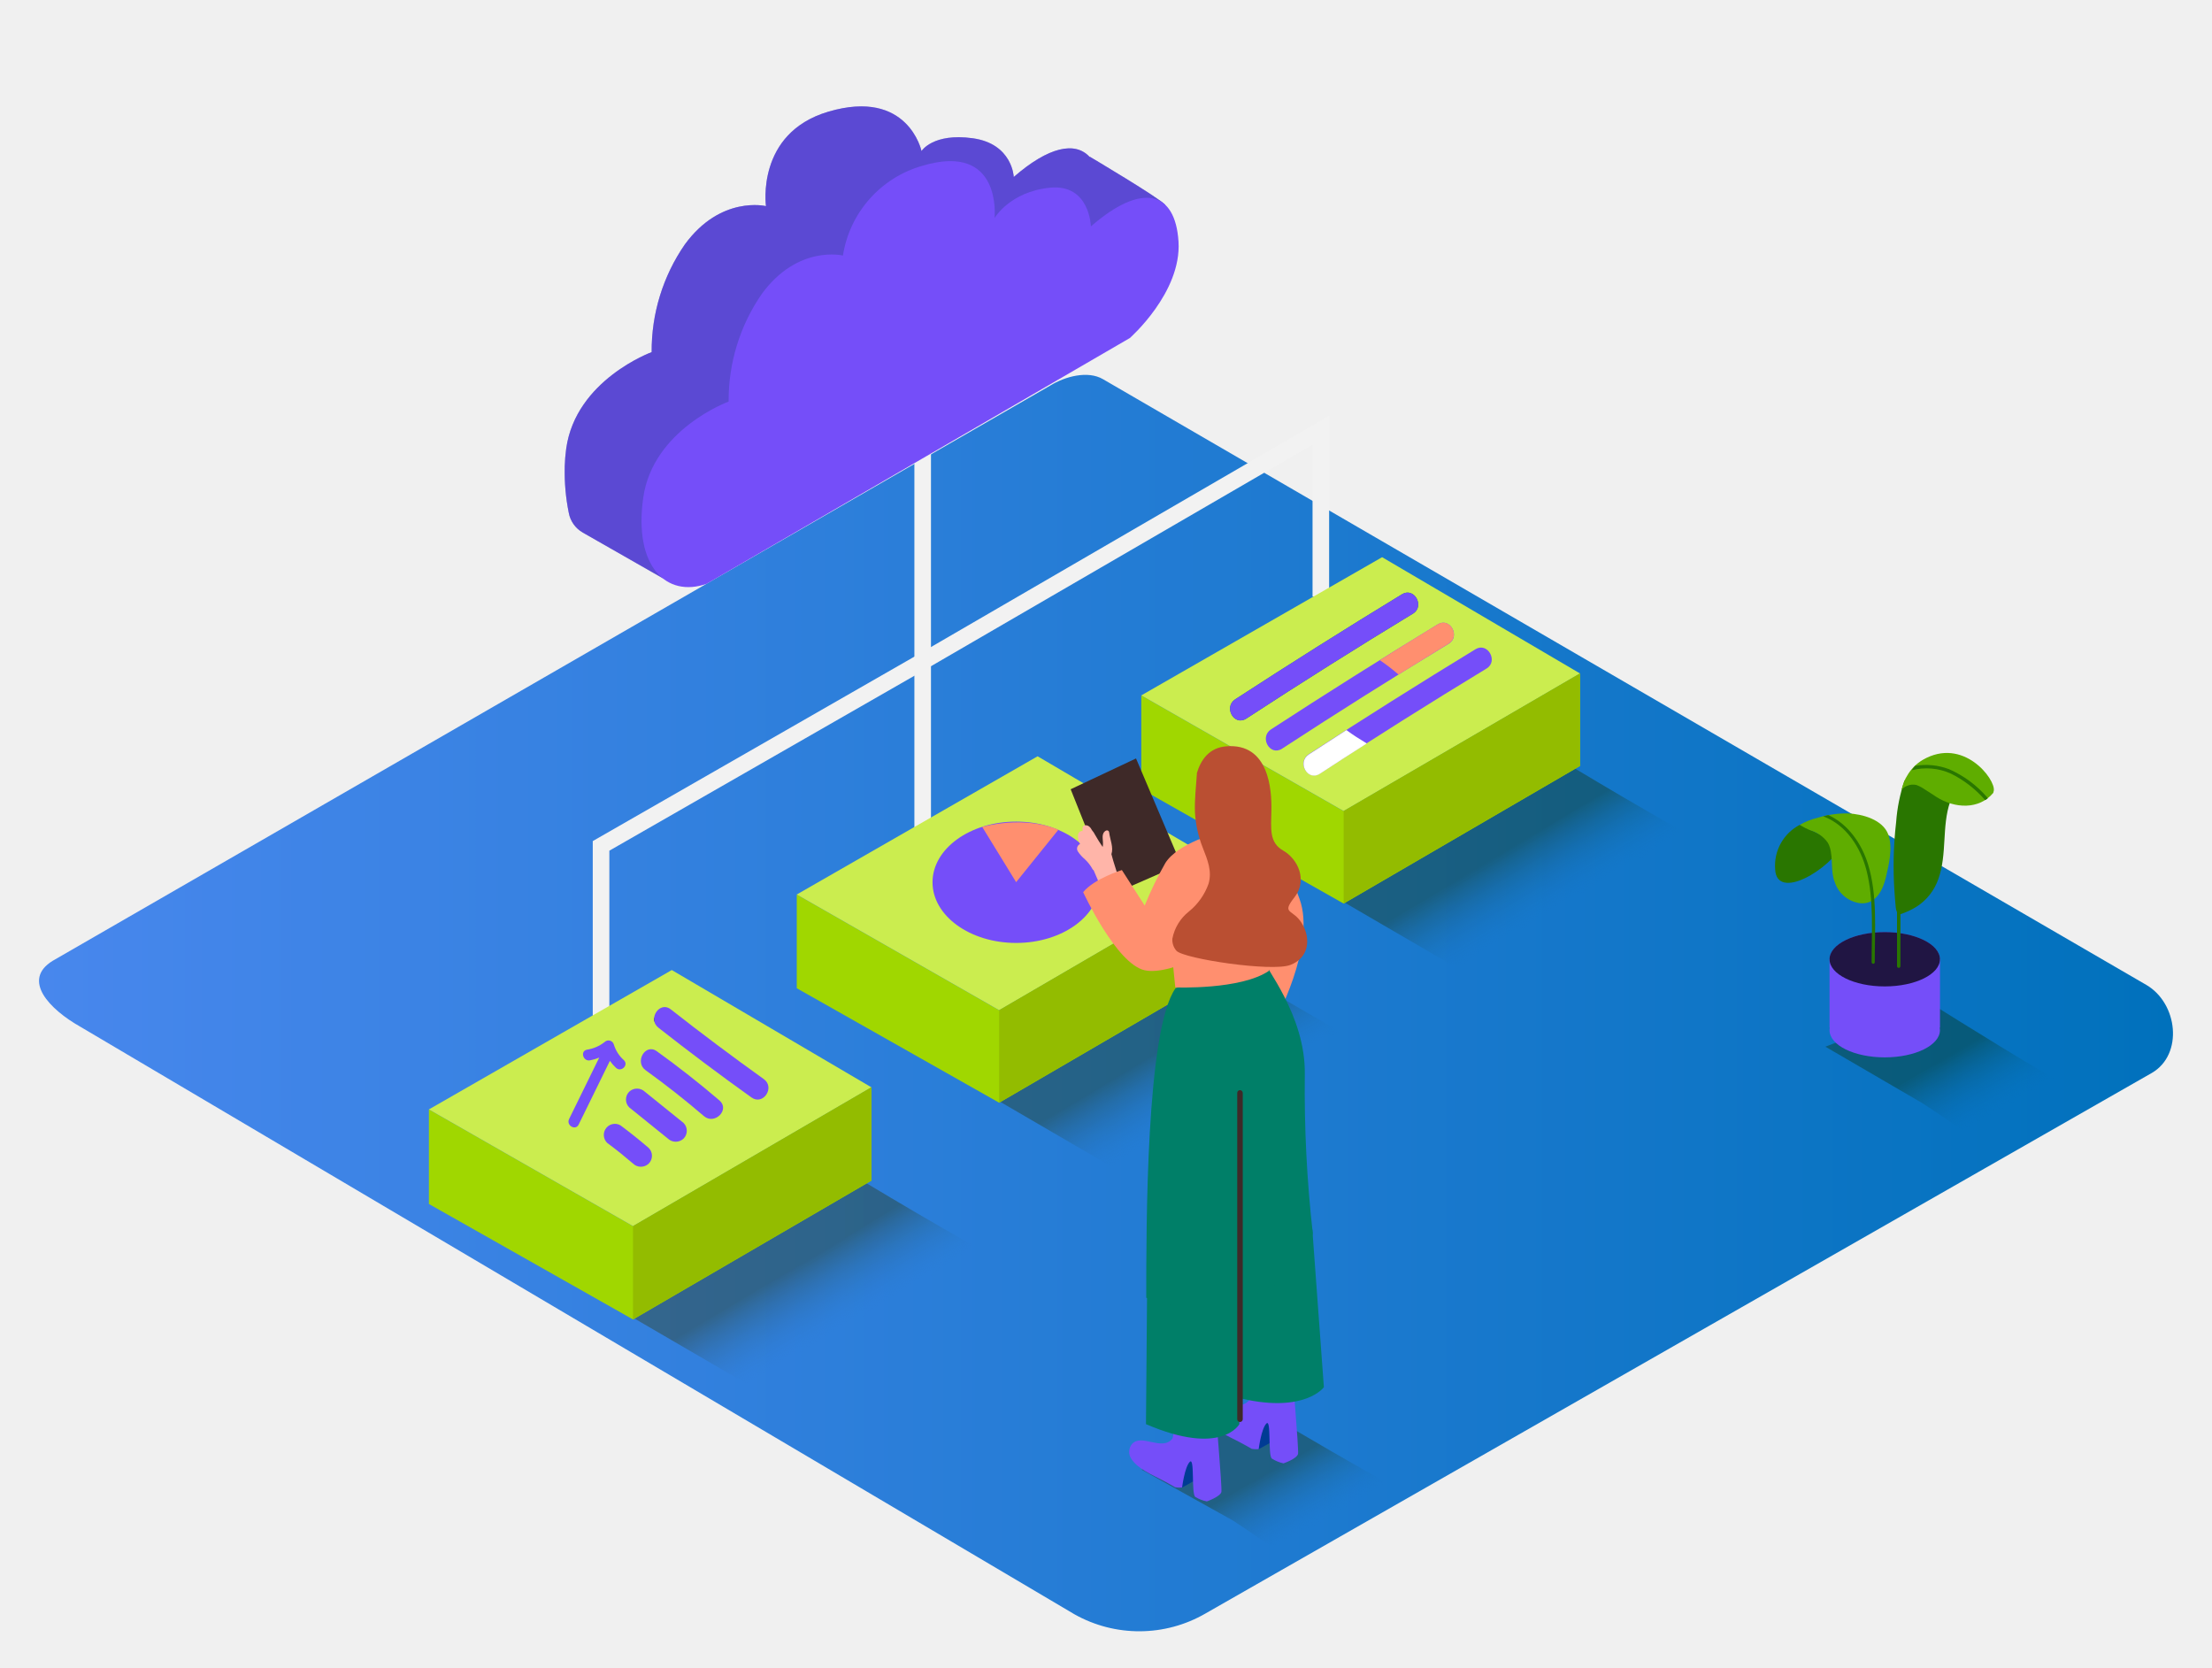
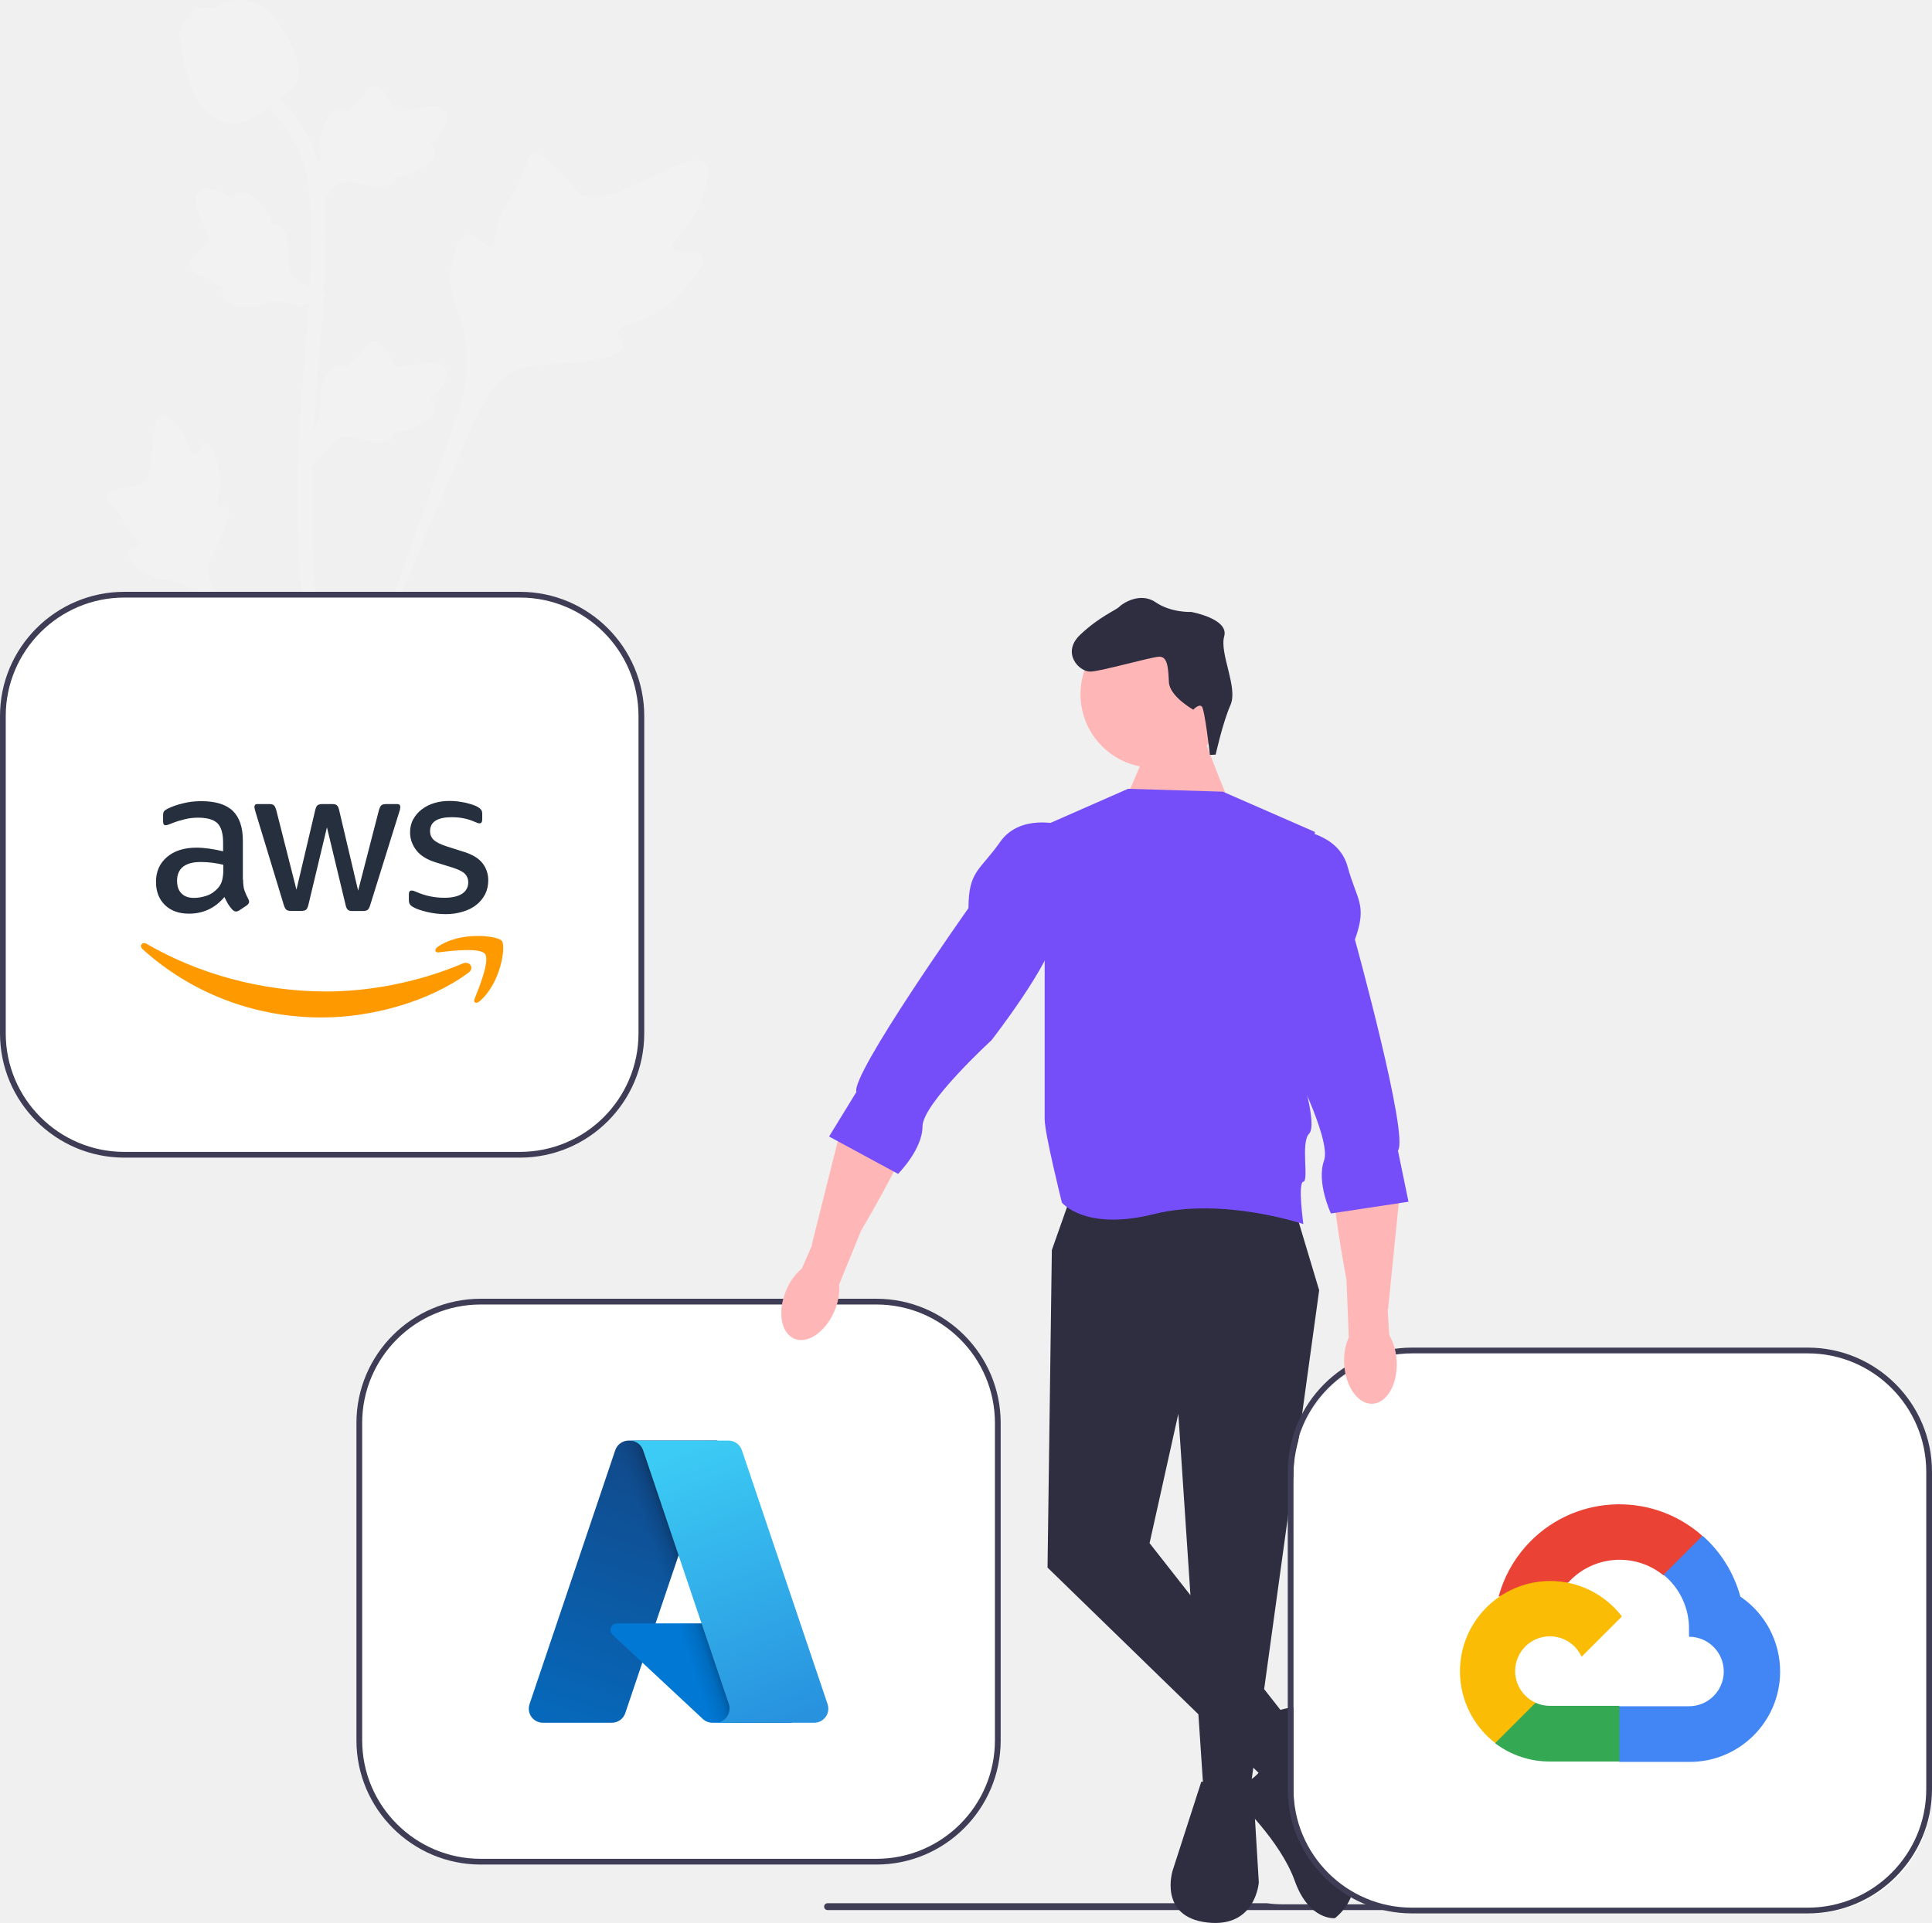
- <svg xmlns="http://www.w3.org/2000/svg" xmlns:xlink="http://www.w3.org/1999/xlink" viewBox="0 0 400 300" width="406" height="306" class="illustration styles_illustrationTablet__1DWOa">
+ <svg xmlns="http://www.w3.org/2000/svg" width="672.129" height="669.164" viewBox="0 0 672.129 669.164">
  <defs>
-     <linearGradient id="linear-gradient" x1="7.06" y1="180.64" x2="392.94" y2="180.64" gradientUnits="userSpaceOnUse">
-       <stop offset="0" stop-color="#4887ed" />
-       <stop offset="1" stop-color="#0071bc" />
+     <linearGradient id="uuid-eb9161ae-d05a-4b98-bd77-bb52b0a075d2-243" x1="-1211.564" y1="1173.417" x2="-1232.059" y2="1233.965" gradientTransform="translate(2123.008 -1324.892) scale(1.5625)" gradientUnits="userSpaceOnUse">
+       <stop offset="0" stop-color="#114a8b" />
+       <stop offset="1" stop-color="#0669bc" />
    </linearGradient>
-     <linearGradient id="linear-gradient-2" x1="235.74" y1="276.47" x2="229.28" y2="265.39" gradientUnits="userSpaceOnUse">
-       <stop offset="0" stop-color="#fff" stop-opacity="0" />
-       <stop offset="0.99" stop-color="#ffa86a" />
+     <linearGradient id="uuid-2da8b4cb-046d-4115-aa61-a56819df46ae-244" x1="-1205.162" y1="1201.633" x2="-1209.903" y2="1203.236" gradientTransform="translate(2123.008 -1324.892) scale(1.5625)" gradientUnits="userSpaceOnUse">
+       <stop offset="0" stop-color="#000" stop-opacity=".3" />
+       <stop offset=".071" stop-color="#000" stop-opacity=".2" />
+       <stop offset=".321" stop-color="#000" stop-opacity=".1" />
+       <stop offset=".623" stop-color="#000" stop-opacity=".05" />
+       <stop offset="1" stop-color="#000" stop-opacity="0" />
    </linearGradient>
-     <linearGradient id="linear-gradient-3" x1="217.27" y1="201.02" x2="210.04" y2="188.91" xlink:href="#linear-gradient-2" />
-     <linearGradient id="linear-gradient-4" x1="151.38" y1="240.23" x2="144.08" y2="228.01" xlink:href="#linear-gradient-2" />
-     <linearGradient id="linear-gradient-5" x1="279.56" y1="165.01" x2="272.33" y2="152.9" xlink:href="#linear-gradient-2" />
-     <linearGradient id="linear-gradient-6" x1="358.26" y1="202.27" x2="351.43" y2="190.55" xlink:href="#linear-gradient-2" />
+     <linearGradient id="uuid-b4e7c5f5-65fb-4e53-973e-8c028050d1e4-245" x1="-1207.622" y1="1171.596" x2="-1185.125" y2="1231.534" gradientTransform="translate(2123.008 -1324.892) scale(1.5625)" gradientUnits="userSpaceOnUse">
+       <stop offset="0" stop-color="#3ccbf4" />
+       <stop offset="1" stop-color="#2892df" />
+     </linearGradient>
  </defs>
-   <g style="isolation: isolate;">
-     <g id="Layer_2" data-name="Layer 2">
-       <path d="M194.28,291.14,14.56,184.93C8.84,181.71,3.93,176.44,9.51,173L189.88,69c2.71-1.68,6.82-2.78,9.57-1.18L388.11,177.34c5.72,3.32,6.75,12.6,1,15.93L218,291A23.9,23.9,0,0,1,194.28,291.14Z" fill="url(#linear-gradient)" />
-       <path d="M233.23,281.06c9.33-6.16,12.22-5.52,20.9-11.89-5.5-2.86-21.51-12.17-24.9-14.29L206.43,265l16.45,9.15C223,274.18,233.09,281.06,233.23,281.06Z" opacity="0.63" fill="url(#linear-gradient-2)" style="mix-blend-mode: multiply;" />
-       <polyline points="166.85 77.06 166.85 118.86 108.69 152.21 108.69 188.94" fill="none" stroke="#f2f2f2" stroke-miterlimit="10" stroke-width="3" />
-       <path d="M210.69,36.29c-.91-1.16-13.63-8.7-13.63-8.7v.07c-2.61-2.89-7.45-1.88-13.74,3.6,0,0-.22-6-7.42-7s-9.26,2.31-9.26,2.31-2.43-11.39-16.87-7.11c-13.12,3.89-11.26,17.07-11.26,17.07s-8.15-2-14.67,6.93a33.82,33.82,0,0,0-6,19.47s-13.71,5-15.45,17.43a30.55,30.55,0,0,0-.27,3.25l0,.32a37.28,37.28,0,0,0,.72,8,5.21,5.21,0,0,0,2.55,3.63l14.54,8.3a20.75,20.75,0,0,0-1.48-10.64l72-41.78s5.51-4.84,7.82-11.26l5.54-1.43S211.6,37.44,210.69,36.29Z" fill="#053855" opacity="0.1" />
-       <path d="M210.69,36.29c-.91-1.16-13.63-8.7-13.63-8.7v.07c-2.61-2.89-7.45-1.88-13.74,3.6,0,0-.22-6-7.42-7s-9.26,2.31-9.26,2.31-2.43-11.39-16.87-7.11c-13.12,3.89-11.26,17.07-11.26,17.07s-8.15-2-14.67,6.93a33.82,33.82,0,0,0-6,19.47s-13.71,5-15.45,17.43a30.55,30.55,0,0,0-.27,3.25l0,.32a37.28,37.28,0,0,0,.72,8,5.21,5.21,0,0,0,2.55,3.63l14.54,8.3a20.75,20.75,0,0,0-1.48-10.64l72-41.78s5.51-4.84,7.82-11.26l5.54-1.43S211.6,37.44,210.69,36.29Z" fill="#053855" opacity="0.1" />
-       <path d="M210.69,36.29c-.91-1.16-13.63-8.7-13.63-8.7v.07c-2.61-2.89-7.45-1.88-13.74,3.6,0,0-.22-6-7.42-7s-9.26,2.31-9.26,2.31-2.43-11.39-16.87-7.11c-13.12,3.89-11.26,17.07-11.26,17.07s-8.15-2-14.67,6.93a33.82,33.82,0,0,0-6,19.47s-13.71,5-15.45,17.43a30.55,30.55,0,0,0-.27,3.25l0,.32a37.28,37.28,0,0,0,.72,8,5.21,5.21,0,0,0,2.55,3.63l14.54,8.3a20.75,20.75,0,0,0-1.48-10.64l72-41.78s5.51-4.84,7.82-11.26l5.54-1.43S211.6,37.44,210.69,36.29Z" fill="#754ef9" />
-       <path d="M210.69,36.29c-.91-1.16-13.63-8.7-13.63-8.7v.07c-2.61-2.89-7.45-1.88-13.74,3.6,0,0-.22-6-7.42-7s-9.26,2.31-9.26,2.31-2.43-11.39-16.87-7.11c-13.12,3.89-11.26,17.07-11.26,17.07s-8.15-2-14.67,6.93a33.82,33.82,0,0,0-6,19.47s-13.71,5-15.45,17.43a30.55,30.55,0,0,0-.27,3.25l0,.32a37.28,37.28,0,0,0,.72,8,5.21,5.21,0,0,0,2.55,3.63l14.54,8.3a20.75,20.75,0,0,0-1.48-10.64l72-41.78s5.51-4.84,7.82-11.26l5.54-1.43S211.6,37.44,210.69,36.29Z" fill="#053855" opacity="0.23" />
-       <path d="M127.78,104.82,204.3,60.39s9.39-8.23,8.81-17.45-6.68-10.72-15.84-2.74c0,0-.19-7.73-7.42-7s-10,5.48-10,5.48,1.44-13.74-13-9.46a20.09,20.09,0,0,0-14.42,16.25s-8.15-2-14.67,6.93a33.82,33.82,0,0,0-6,19.47s-13.71,5-15.45,17.43S120.55,107.37,127.78,104.82Z" fill="#754ef9" />
-       <polyline points="166.85 157.52 166.85 118.86 238.85 77.06 238.85 107.12" fill="none" stroke="#f2f2f2" stroke-miterlimit="10" stroke-width="3" />
-       <path d="M207.12,213.3c16.84-11.13,26.58-12.22,42.24-23.72-9.92-5.17-26.79-15.24-32.92-19.07l-41.75,24.38,31.63,18.42Z" opacity="0.63" fill="url(#linear-gradient-3)" style="mix-blend-mode: multiply;" />
-       <polygon points="144.08 177.95 180.68 198.65 223.41 173.76 223.41 157.03 180.68 181.92 144.08 161 144.08 177.95" fill="#a0d700" />
-       <polygon points="144.08 161 187.63 136.01 223.41 157.03 180.68 181.92 144.08 161" fill="#cbed4f" />
-       <polygon points="180.68 181.92 180.68 198.65 223.41 173.76 223.41 157.03 180.68 181.92" fill="#93bc00" />
-       <path d="M141.14,252.62c17-11.22,26.8-12.33,42.6-23.93-10-5.22-27-15.37-33.2-19.24L108.43,234l31.9,18.58Z" opacity="0.63" fill="url(#linear-gradient-4)" style="mix-blend-mode: multiply;" />
-       <polygon points="77.56 216.96 114.47 237.84 157.57 212.74 157.57 195.86 114.47 220.96 77.56 199.86 77.56 216.96" fill="#a0d700" />
-       <polygon points="77.56 199.86 121.48 174.66 157.57 195.86 114.47 220.96 77.56 199.86" fill="#cbed4f" />
-       <polygon points="114.47 220.96 114.47 237.84 157.57 212.74 157.57 195.86 114.47 220.96" fill="#93bc00" />
-       <path d="M269.41,177.3c16.84-11.13,26.58-12.22,42.24-23.72-9.92-5.17-26.79-15.24-32.92-19.07L237,158.88l31.63,18.42Z" opacity="0.63" fill="url(#linear-gradient-5)" style="mix-blend-mode: multiply;" />
-       <polygon points="206.38 141.94 242.97 162.64 285.71 137.76 285.71 121.03 242.97 145.91 206.38 125 206.38 141.94" fill="#a0d700" />
-       <polygon points="206.38 125 249.93 100.01 285.71 121.03 242.97 145.91 206.38 125" fill="#cbed4f" />
-       <polygon points="242.97 145.91 242.97 162.64 285.71 137.76 285.71 121.03 242.97 145.91" fill="#93bc00" />
-       <path d="M357.94,205.6c9.33-6.16,8.3-3,17-9.37-5.5-2.86-22-13.16-25.37-15.28l-19.48,7.57,17.52,10.2C347.73,198.73,357.79,205.61,357.94,205.6Z" opacity="0.63" fill="url(#linear-gradient-6)" style="mix-blend-mode: multiply;" />
-       <polyline points="330.84 172.71 330.84 185.06 350.81 185.06 350.81 172.71" fill="#754ef9" />
-       <ellipse cx="340.82" cy="172.71" rx="9.98" ry="4.91" fill="#754ef9" />
-       <ellipse cx="340.82" cy="172.71" rx="9.98" ry="4.91" opacity="0.73" />
-       <ellipse cx="340.82" cy="185.54" rx="9.98" ry="4.91" fill="#754ef9" />
-       <path d="M352,144c-2.11-.86-5-3.73-7.58-3.64a29.84,29.84,0,0,0-1.54,7.58,68.75,68.75,0,0,0-.29,12.65q.09,1.41.23,2.81a2.24,2.24,0,0,0,.22.79q0,4.89,0,9.77a.31.31,0,0,0,.62,0q0-4.7,0-9.4a13.86,13.86,0,0,0,2.86-1.32,9.73,9.73,0,0,0,4-5.05c1.61-4.49.59-9.5,2.12-13.94C352.45,144.18,352.23,144.1,352,144Z" fill="#297600" />
-       <path d="M347.69,136.66a7.83,7.83,0,0,0-2.85,2.92,4.89,4.89,0,0,0-.45.87l-.09.19h0a13.05,13.05,0,0,0-.48,1.55,1.93,1.93,0,0,1,1.06-.84,2.64,2.64,0,0,1,1.67-.15,7,7,0,0,1,1.53.81c.71.43,1.4.91,2.1,1.36,3.31,2.1,7.71,2.32,10.27-.75,0-.12.06-.24.09-.37C360.91,140.16,355,132.41,347.69,136.66Z" fill="#5fad00" />
-       <path d="M359,143.93l.41-.27a.28.28,0,0,0-.08-.24,19.41,19.41,0,0,0-6.88-5.08,11.79,11.79,0,0,0-6.14-.6c-.22.26-.42.53-.62.8a10.67,10.67,0,0,1,7.07.59,19.77,19.77,0,0,1,6.15,4.73A.3.3,0,0,0,359,143.93Z" fill="#297600" />
-       <path d="M325.46,148.4a8.34,8.34,0,0,0-4.46,8c.24,5.89,9.94.14,12.52-4.83s3,2.12,3,2.12" fill="#297600" />
-       <path d="M334.2,146.34a17.58,17.58,0,0,0-5.39.75,13.07,13.07,0,0,0-3.35,1.31,10.81,10.81,0,0,0,1.94,1,5.9,5.9,0,0,1,3.14,2.25,4.48,4.48,0,0,1,.37.89c.59,1.94.08,4.29.88,6.24a5.57,5.57,0,0,0,4.72,3.81c2.74.17,4-2.46,4.53-4.73s1.28-5.38.42-7.71C340.45,147.44,336.78,146.46,334.2,146.34Z" fill="#5fad00" />
-       <path d="M337.8,155.53c-1.15-3.72-3.58-7.23-7.14-8.88h-.13l-.17.05-.65.17c4.15,1.54,6.76,5.63,7.82,9.81,1.36,5.35.9,11.14.92,16.61a.29.29,0,0,0,.57,0C339,167.46,339.54,161.19,337.8,155.53Z" fill="#297600" />
-       <path d="M137.33,195.28c-5.11-5.11-12.3-7.3-17.38-12.42a1,1,0,0,0-1.41,1.41c5.09,5.14,12.28,7.32,17.38,12.42A1,1,0,0,0,137.33,195.28Z" />
-       <path d="M112.8,190.94a6.19,6.19,0,0,1-1.8-2.82,1,1,0,0,0-1.67-.44,6.84,6.84,0,0,1-3.18,1.38c-1.27.22-.73,2.15.53,1.93a8.3,8.3,0,0,0,1.68-.5l-5.45,11.11c-.56,1.15,1.16,2.17,1.73,1l5.65-11.52a8.1,8.1,0,0,0,1.1,1.26C112.34,193.22,113.75,191.81,112.8,190.94Z" fill="#754ef9" />
-       <path d="M138.12,194.38q-8.55-6.12-16.82-12.61c-2-1.59-4.25,1.74-2.23,3.32q8.27,6.5,16.82,12.61C138,199.21,140.21,195.88,138.12,194.38Z" fill="#754ef9" />
-       <path d="M130.1,198.24q-5.48-4.69-11.33-8.9c-2.09-1.51-4.09,2-2,3.45q5.44,3.92,10.52,8.28C129.22,202.73,132.06,199.91,130.1,198.24Z" fill="#754ef9" />
-       <path d="M123.61,202.31l-7-5.65a2.06,2.06,0,0,0-2.83,0,2,2,0,0,0,0,2.83l7,5.65a2.06,2.06,0,0,0,2.83,0A2,2,0,0,0,123.61,202.31Z" fill="#754ef9" />
-       <path d="M117.31,206.83q-2.48-2.13-5.11-4.09a2,2,0,0,0-2.74.72,2,2,0,0,0,.72,2.74c1.47,1.1,2.9,2.26,4.3,3.46a2.05,2.05,0,0,0,2.83,0A2,2,0,0,0,117.31,206.83Z" fill="#754ef9" />
-       <ellipse cx="183.75" cy="158.79" rx="15.12" ry="10.97" fill="#754ef9" />
-       <path d="M177.61,148.77l6.14,10,7.63-9.47S186,146.66,177.61,148.77Z" fill="#ff8f6f" />
-       <path d="M253.53,106.71q-15.23,9.28-30.17,19c-2.14,1.4-.21,4.9,2,3.49q14.93-9.75,30.17-19C257.68,108.87,255.74,105.37,253.53,106.71Z" fill="#007f68" />
-       <path d="M260,112.15q-15.23,9.28-30.17,19c-2.14,1.4-.21,4.9,2,3.49q14.93-9.75,30.17-19C264.13,114.31,262.19,110.81,260,112.15Z" fill="#754ef9" />
-       <path d="M266.82,116.65q-15.23,9.28-30.17,19c-2.14,1.4-.21,4.9,2,3.49q14.93-9.75,30.17-19C271,118.81,269,115.31,266.82,116.65Z" fill="#754ef9" />
-       <path d="M253.53,106.71q-15.23,9.28-30.17,19c-2.14,1.4-.21,4.9,2,3.49q14.93-9.75,30.17-19C257.68,108.87,255.74,105.37,253.53,106.71Z" fill="#754ef9" />
-       <path d="M260,112.15q-5.27,3.21-10.49,6.48a33.42,33.42,0,0,1,3.38,2.6q4.52-2.81,9.07-5.59C264.13,114.31,262.19,110.81,260,112.15Z" fill="#ff8f6f" />
-       <path d="M243.48,131.27q-3.42,2.2-6.82,4.42c-2.14,1.4-.21,4.9,2,3.49q4.23-2.77,8.5-5.49C245.88,132.91,244.64,132.15,243.48,131.27Z" fill="#fff" />
-       <polygon points="193.61 141.97 201.2 160.94 213.56 155.53 205.43 136.4 193.61 141.97" fill="#3e2928" />
-       <path d="M202.83,159.71c-.25-.85-1.67-5.12-1.85-6,.41-1.23-.23-2.57-.41-3.92-.05-.42-.46-.51-.8-.19-.73.69-.14,1.69-.37,2.81-.48-.71-.95-1.44-1.37-2.19a3.78,3.78,0,0,0-.56-.84c-.28-.54-.69-1-1.34-.88a.51.51,0,0,0-.37.48,3.3,3.3,0,0,0,0,.53.78.78,0,0,0-.81.66,2.75,2.75,0,0,0,.36,1.7.92.92,0,0,0-.42,1.31,6.52,6.52,0,0,0,1.29,1.45,7,7,0,0,1,1.38,1.78.43.43,0,0,0,.2.2c.64,1.46,1.67,3.9,1.82,4.31A26.55,26.55,0,0,1,202.83,159.71Z" fill="#ffb5a9" />
-       <path d="M226.26,149A30.08,30.08,0,0,1,235,161.81c3.08,8.49-4.61,22.38-4.61,22.38l-12-9.46" fill="#ff8f6f" />
-       <path d="M227.58,261.31l3.25-1.8-.82-4.64s-4.84.45-5.26,2.18" fill="#003b94" />
-       <path d="M226.36,261.24c-.73-.45-1.5-.84-2.25-1.25-1.88-1-4.59-2.09-5.74-4a2.24,2.24,0,0,1,.15-2.52c1.71-2.06,5.42,1.32,7.33-1,.38-.45.55-7.6.55-7.6l7.24,2s1.23,14.36,1.09,15.25-2.63,1.74-2.63,1.74A6.41,6.41,0,0,1,230,263c-.76-.55-.07-7.29-1-6.34s-1.39,4.63-1.39,4.63A5,5,0,0,1,226.36,261.24Z" fill="#754ef9" />
-       <path d="M213.72,268.25l3.25-1.8-.82-4.64s-4.84.45-5.26,2.18" fill="#003b94" />
-       <path d="M212.5,268.18c-.73-.45-1.5-.84-2.25-1.25-1.88-1-4.59-2.09-5.74-4a2.24,2.24,0,0,1,.15-2.52c1.71-2.06,5.42,1.32,7.33-1,.38-.45.55-7.6.55-7.6l7.24,2S221,268.15,220.87,269s-2.63,1.74-2.63,1.74a6.41,6.41,0,0,1-2.09-.81c-.76-.55-.07-7.29-1-6.34s-1.39,4.63-1.39,4.63A5,5,0,0,1,212.5,268.18Z" fill="#754ef9" />
-       <path d="M237.31,221.57l2.09,28.52s-3.39,4.69-14.79,2.08h0l-.11-19.23" fill="#007f68" />
-       <path d="M224.11,227.22c.25,2.46,0,29.55,0,29.55s-3.15,5.9-16.88,0l.19-23" fill="#007f68" />
-       <path d="M236.14,228.88a55.6,55.6,0,0,1-11.25,5l-.09,0a.77.77,0,0,0-1,.39,59.44,59.44,0,0,1-7.38,1.67c-3.2.51-5.86-1.86-9.14-2,0-12.59-.06-48.47,5.3-56l15.85-5.3c.07,1.31,7.7,10.15,7.52,20.92a231.81,231.81,0,0,0,1.44,28.67" fill="#007f68" />
-       <path d="M211.07,163.35l1.46,14.45s11.84.48,16.94-3V162.5" fill="#ff8f6f" />
-       <path d="M220.38,149.8s-7.38,1.88-9.65,5.51A63.93,63.93,0,0,0,207,163l-4.13-6.42s-5,1.54-7,4c0,0,6,13,11.13,14.12s15.65-5.47,15.65-5.47-3.83,1.43-4.05-2.47" fill="#ff8f6f" />
-       <path d="M215,164.07a11.33,11.33,0,0,0,3.54-5c.67-2.28-.17-4.29-1-6.42a20.68,20.68,0,0,1-1.46-6.6c-.07-2.23.19-4.45.34-6.67a.64.64,0,0,0,0-.29c.74-2.51,2.28-4.63,5.3-4.88,7.81-.66,8.25,8,8.19,11.5s-.43,5.89,2.16,7.37,4.46,5.32,2,8.44-.25,2,1.39,4.75,1.22,6.23-2.16,7.48-19.1-1.1-20.55-2.56A3,3,0,0,1,212,169,8.24,8.24,0,0,1,215,164.07Z" fill="#ba4f32" />
-       <path d="M223.73,196.88v59a.5.5,0,0,0,1,0v-59A.5.5,0,0,0,223.73,196.88Z" fill="#3e2928" />
+   <g>
+     <path d="M244.301,88.934c-1.663-2.804-8.858,.198-10.181-2.347-1.318-2.536,5.367-6.4,9.186-15.227,.689-1.592,5.029-11.623,1.816-14.718-6.09-5.867-33.96,18.345-43.713,10.421-2.14-1.739-3.636-5.21-10.114-10.846-2.577-2.242-4.135-3.254-5.644-2.878-2.14,.534-2.31,3.398-4.604,9.03-3.441,8.445-5.477,7.935-7.482,14.674-1.488,5.002-1.148,7.91-2.9,8.477-2.479,.802-4.76-4.504-7.901-4.029-3.205,.485-5.143,6.662-5.755,11.287-1.149,8.679,2.039,14.407,3.805,20.429,1.92,6.545,3.059,16.498-1.374,30.587l-43.883,123.641c9.688-25.371,37.74-94.919,49.527-120.764,3.403-7.461,7.16-15.028,14.874-18.015,7.427-2.876,17.628-1.159,30.632-4.292,1.519-.366,5.733-1.438,6.264-3.917,.439-2.049-2.04-3.193-1.66-5.113,.511-2.575,5.386-2.606,11.377-5.577,4.224-2.095,6.856-4.586,9.119-6.728,.682-.646,10.825-10.365,8.611-14.098h-0Z" fill="#f2f2f2" />
+     <path d="M71.651,154.024c-1.856,.007-2.458,4.405-4.089,4.32-1.625-.085-1.593-4.481-4.823-8.902-.583-.797-4.254-5.822-6.7-5.138-4.637,1.296-.795,21.961-7.498,24.462-1.471,.549-3.606,.281-8.241,1.835-1.844,.618-2.79,1.091-3.041,1.94-.355,1.204,1.002,2.114,3.103,4.865,3.152,4.126,2.315,4.978,5.043,7.906,2.026,2.174,3.551,2.846,3.324,3.869-.322,1.448-3.584,1.037-4.257,2.715-.687,1.713,1.786,4.447,3.879,6.082,3.929,3.068,7.659,3.156,11.125,4.027,3.766,.946,8.98,3.259,14.616,9.5l48.022,57.213c-9.657-12.075-35.698-45.91-44.981-59.152-2.68-3.823-5.31-7.85-4.55-12.498,.732-4.475,4.517-8.986,6.732-16.273,.259-.851,.948-3.229-.115-4.205-.879-.807-2.156,.08-2.988-.661-1.116-.994,.275-3.395,.545-7.193,.191-2.678-.272-4.688-.671-6.417-.12-.521-1.964-8.303-4.435-8.294v0Z" fill="#f2f2f2" />
+     <path d="M108.684,162.337l-1.118-9.984,.511-.757c2.365-3.5,3.57-6.918,3.584-10.162,.002-.516-.022-1.032-.046-1.557-.096-2.083-.217-4.671,1.133-7.689,.757-1.682,2.883-5.578,6.079-5.095,.861,.121,1.511,.516,2.005,.979,.072-.116,.147-.231,.227-.357,.995-1.519,1.784-2.169,2.543-2.796,.583-.482,1.186-.979,2.131-2.155,.415-.516,.738-.969,1.01-1.35,.827-1.152,1.907-2.526,3.811-2.502,2.034,.096,3.1,1.779,3.806,2.892,1.261,1.986,1.832,3.418,2.21,4.368,.137,.347,.294,.738,.374,.858,.656,.964,5.985,.063,7.993-.265,4.51-.752,8.412-1.403,10.02,1.441,1.152,2.034,.296,4.724-2.62,8.21-.909,1.085-1.875,1.909-2.733,2.555,.711,.424,1.347,1.075,1.605,2.097h0c.607,2.42-1.473,4.845-6.18,7.217-1.169,.593-2.743,1.384-4.948,1.764-1.039,.178-1.974,.222-2.774,.246-.017,.463-.125,.964-.407,1.48-.827,1.519-2.548,2.242-5.141,2.068-2.854-.149-5.204-.694-7.277-1.171-1.81-.415-3.37-.766-4.594-.685-2.271,.183-4.02,2.001-6.074,4.358l-5.127,5.992h-0l0,0Z" fill="#f2f2f2" />
+     <path d="M113.872,102.894l-9.373,3.614-.862-.302c-3.985-1.399-7.597-1.698-10.739-.889-.5,.129-.992,.283-1.495,.439-1.99,.621-4.463,1.395-7.725,.854-1.819-.305-6.126-1.374-6.471-4.588-.102-.863,.116-1.593,.438-2.188-.13-.041-.261-.084-.403-.129-1.721-.578-2.551-1.175-3.35-1.751-.614-.442-1.247-.899-2.625-1.514-.604-.27-1.124-.468-1.562-.635-1.324-.507-2.927-1.204-3.387-3.052-.423-1.992,.934-3.45,1.832-4.415,1.601-1.723,2.841-2.639,3.664-3.246,.301-.221,.639-.472,.735-.579,.766-.879-1.457-5.805-2.284-7.664-1.871-4.171-3.491-7.781-1.147-10.058,1.676-1.63,4.495-1.485,8.606,.452,1.28,.604,2.322,1.33,3.165,1.996,.23-.795,.698-1.576,1.621-2.085h0c2.187-1.201,5.06,.196,8.548,4.147,.87,.98,2.034,2.302,2.962,4.339,.436,.96,.715,1.853,.942,2.621,.452-.101,.964-.123,1.535,.019,1.679,.415,2.815,1.896,3.304,4.449,.579,2.798,.649,5.21,.713,7.336,.058,1.856,.113,3.454,.503,4.617,.753,2.15,2.955,3.382,5.756,4.77l7.097,3.439-0,0h0Z" fill="#f2f2f2" />
+     <path d="M108.684,73.482l-1.118-9.984,.511-.757c2.365-3.5,3.57-6.918,3.584-10.162,.002-.516-.022-1.032-.046-1.557-.096-2.083-.217-4.671,1.133-7.689,.757-1.682,2.883-5.578,6.079-5.095,.861,.121,1.511,.516,2.005,.979,.072-.116,.147-.231,.227-.357,.995-1.519,1.784-2.169,2.543-2.796,.583-.482,1.186-.979,2.131-2.155,.415-.516,.738-.969,1.01-1.35,.827-1.152,1.907-2.526,3.811-2.502,2.034,.096,3.1,1.779,3.806,2.892,1.261,1.986,1.832,3.418,2.21,4.368,.137,.347,.294,.738,.374,.858,.656,.964,5.985,.063,7.993-.265,4.51-.752,8.412-1.403,10.02,1.441,1.152,2.034,.296,4.724-2.62,8.21-.909,1.085-1.875,1.909-2.733,2.555,.711,.424,1.347,1.075,1.605,2.097h0c.607,2.42-1.473,4.845-6.18,7.217-1.169,.593-2.743,1.384-4.948,1.764-1.039,.178-1.974,.222-2.774,.246-.017,.463-.125,.964-.407,1.48-.827,1.519-2.548,2.242-5.141,2.068-2.854-.149-5.204-.694-7.277-1.171-1.81-.415-3.37-.766-4.594-.685-2.271,.183-4.02,2.001-6.074,4.358l-5.127,5.992h-0l0,0Z" fill="#f2f2f2" />
+     <path d="M118.899,267.274l-2.092-1.311-.506-2.415,.506,2.415-2.439,.28c-.039-.227-.171-.747-.371-1.562-1.092-4.464-4.421-18.049-7.197-39.443-1.938-14.934-3.035-30.288-3.261-45.642-.227-15.378,.501-27.02,1.085-36.377,.441-7.057,.976-13.777,1.502-20.324,1.398-17.489,2.716-34.01,1.735-52.3-.217-4.083-.673-12.582-5.638-21.626-2.88-5.245-6.848-9.902-11.794-13.835l3.076-3.866c5.459,4.348,9.849,9.506,13.047,15.33,5.505,10.027,6.002,19.288,6.24,23.737,.998,18.613-.335,35.292-1.748,52.95-.521,6.522-1.056,13.213-1.494,20.242-.578,9.27-1.299,20.811-1.075,35.991,.222,15.171,1.306,30.337,3.218,45.083,2.743,21.124,6.023,34.506,7.101,38.903,.574,2.348,.694,2.839,.106,3.77v-0Z" fill="#f2f2f2" />
+     <path d="M81.375,42.977c-.202,0-.407-.005-.615-.019-4.204-.227-8.096-2.743-11.572-7.477-1.629-2.227-2.463-4.768-4.127-9.834-.258-.781-1.511-4.744-2.273-10.196-.499-3.563-.436-5.052,.27-6.368,.783-1.466,2.051-2.487,3.478-3.177-.063-.472-.012-.959,.193-1.456,.841-2.058,3.078-1.788,4.288-1.658,.612,.077,1.376,.178,2.201,.135,1.297-.063,1.993-.448,3.049-1.027,1.01-.554,2.266-1.244,4.129-1.625,3.673-.766,6.751,.275,7.766,.617,5.339,1.779,7.971,5.929,11.018,10.736,.607,.964,2.692,4.474,4.069,9.285,.993,3.471,.853,5.014,.554,6.161-.607,2.357-2.042,3.707-5.684,6.686-3.804,3.119-5.713,4.681-7.352,5.631-3.816,2.203-6.211,3.587-9.393,3.587v0h-0Z" fill="#f2f2f2" />
+   </g>
+   <path d="M286.706,663.479c0,.66,.53,1.19,1.19,1.19h247.29c.66,0,1.19-.53,1.19-1.19,0-.32-.12-.6-.32-.81h-89.72c-1.91,0-3.78-.13-5.62-.38h-152.82c-.66,0-1.19,.53-1.19,1.19Z" fill="#3f3d56" />
+   <g>
+     <g>
+       <path d="M167.23,452.944h137.669c23.323,0,42.23,18.907,42.23,42.23v110.433c0,23.323-18.907,42.23-42.23,42.23H167.23c-23.323,0-42.23-18.907-42.23-42.23v-110.433c0-23.323,18.907-42.23,42.23-42.23Z" fill="#fff" />
+       <path d="M124,605.607v-110.433c0-23.837,19.393-43.23,43.23-43.23h137.669c23.837,0,43.23,19.393,43.23,43.23v110.433c0,23.837-19.393,43.229-43.23,43.229H167.23c-23.837,0-43.23-19.393-43.23-43.229Zm43.23-151.663c-22.734,0-41.23,18.496-41.23,41.23v110.433c0,22.734,18.496,41.229,41.23,41.229h137.669c22.734,0,41.23-18.495,41.23-41.229v-110.433c0-22.734-18.496-41.23-41.23-41.23H167.23Z" fill="#3f3d56" />
+     </g>
+     <g>
+       <path d="M218.701,501.297h30.836l-32.01,94.844c-.675,1.998-2.549,3.344-4.658,3.344h-23.998c-2.711,0-4.909-2.197-4.909-4.908-0-.534,.087-1.064,.258-1.57l29.823-88.366c.674-1.999,2.549-3.345,4.659-3.346v.001l0-0Z" fill="url(#uuid-eb9161ae-d05a-4b98-bd77-bb52b0a075d2-243)" />
+       <path d="M263.509,564.911h-48.898c-1.25-.001-2.264,1.011-2.266,2.261-.001,.629,.26,1.229,.72,1.658l31.421,29.327c.915,.853,2.119,1.328,3.37,1.328h27.688l-12.036-34.573Z" fill="#0078d4" />
+       <path d="M218.701,501.297c-2.135-.008-4.027,1.373-4.67,3.409l-29.776,88.22c-.914,2.549,.411,5.356,2.959,6.27,.535,.192,1.1,.289,1.669,.288h24.617c1.867-.334,3.409-1.646,4.038-3.434l5.938-17.5,21.21,19.783c.889,.735,2.004,1.142,3.157,1.151h27.585l-12.098-34.573-35.268,.008,21.585-63.623h-30.947l-0-0Z" fill="url(#uuid-2da8b4cb-046d-4115-aa61-a56819df46ae-244)" />
+       <path d="M258.086,504.636c-.673-1.996-2.545-3.34-4.652-3.34h-34.366c2.106,0,3.978,1.344,4.652,3.34l29.824,88.369c.867,2.569-.512,5.355-3.082,6.222-.506,.171-1.036,.258-1.57,.258h34.367c2.712-.001,4.909-2.2,4.908-4.911-0-.534-.087-1.063-.258-1.569l-29.824-88.369v0Z" fill="url(#uuid-b4e7c5f5-65fb-4e53-973e-8c028050d1e4-245)" />
    </g>
  </g>
+   <g>
+     <g>
+       <path d="M43.23,206.944H180.899c23.323,0,42.23,18.907,42.23,42.23v110.433c0,23.323-18.907,42.23-42.23,42.23H43.23c-23.323,0-42.23-18.907-42.23-42.23v-110.433c0-23.323,18.907-42.23,42.23-42.23v-0Z" fill="#fff" />
+       <path d="M0,359.607v-110.433c0-23.837,19.393-43.23,43.23-43.23H180.899c23.837,0,43.23,19.393,43.23,43.23v110.433c0,23.837-19.393,43.229-43.23,43.229H43.23c-23.837,0-43.23-19.393-43.23-43.229ZM43.23,207.945c-22.734,0-41.23,18.496-41.23,41.23v110.433c0,22.734,18.496,41.229,41.23,41.229H180.899c22.734,0,41.23-18.495,41.23-41.229v-110.433c0-22.734-18.496-41.23-41.23-41.23H43.23v-0Z" fill="#3f3d56" />
+     </g>
+     <g>
+       <path d="M84.569,306.08c0,1.551,.168,2.808,.461,3.73,.335,.922,.754,1.928,1.341,3.018,.21,.335,.293,.671,.293,.964,0,.419-.251,.838-.796,1.257l-2.64,1.76c-.377,.251-.754,.377-1.09,.377-.419,0-.838-.21-1.257-.587-.587-.629-1.09-1.299-1.509-1.97-.419-.712-.838-1.509-1.299-2.473-3.269,3.856-7.376,5.784-12.322,5.784-3.521,0-6.329-1.006-8.382-3.018s-3.101-4.694-3.101-8.047c0-3.562,1.257-6.454,3.814-8.634s5.951-3.269,10.268-3.269c1.425,0,2.892,.126,4.443,.335,1.551,.21,3.143,.545,4.82,.922v-3.06c0-3.185-.671-5.407-1.97-6.706-1.341-1.299-3.604-1.928-6.832-1.928-1.467,0-2.976,.168-4.526,.545s-3.06,.838-4.526,1.425c-.671,.293-1.174,.461-1.467,.545s-.503,.126-.671,.126c-.587,0-.88-.419-.88-1.299v-2.054c0-.671,.084-1.174,.293-1.467s.587-.587,1.174-.88c1.467-.754,3.227-1.383,5.281-1.886,2.054-.545,4.233-.796,6.538-.796,4.987,0,8.634,1.132,10.981,3.395,2.305,2.263,3.479,5.7,3.479,10.31v13.579h.084l0,0Zm-17.016,6.371c1.383,0,2.808-.251,4.317-.754,1.509-.503,2.85-1.425,3.982-2.682,.671-.796,1.174-1.676,1.425-2.682s.419-2.221,.419-3.646v-1.76c-1.215-.293-2.515-.545-3.856-.712s-2.64-.251-3.94-.251c-2.808,0-4.862,.545-6.245,1.676-1.383,1.132-2.054,2.724-2.054,4.82,0,1.97,.503,3.437,1.551,4.443,1.006,1.048,2.473,1.551,4.401,1.551l-0-0Zm33.655,4.526c-.754,0-1.257-.126-1.593-.419-.335-.251-.629-.838-.88-1.635l-9.849-32.398c-.251-.838-.377-1.383-.377-1.676,0-.671,.335-1.048,1.006-1.048h4.107c.796,0,1.341,.126,1.635,.419,.335,.251,.587,.838,.838,1.635l7.041,27.746,6.538-27.746c.21-.838,.461-1.383,.796-1.635s.922-.419,1.676-.419h3.353c.796,0,1.341,.126,1.676,.419,.335,.251,.629,.838,.796,1.635l6.622,28.081,7.251-28.081c.251-.838,.545-1.383,.838-1.635,.335-.251,.88-.419,1.635-.419h3.898c.671,0,1.048,.335,1.048,1.048,0,.21-.042,.419-.084,.671-.042,.251-.126,.587-.293,1.048l-10.101,32.398c-.251,.838-.545,1.383-.88,1.635s-.88,.419-1.593,.419h-3.604c-.796,0-1.341-.126-1.676-.419s-.629-.838-.796-1.676l-6.496-27.033-6.454,26.991c-.21,.838-.461,1.383-.796,1.676-.335,.293-.922,.419-1.676,.419h-3.604l0,0Zm53.857,1.132c-2.179,0-4.359-.251-6.454-.754-2.096-.503-3.73-1.048-4.82-1.676-.671-.377-1.132-.796-1.299-1.174-.168-.377-.251-.796-.251-1.174v-2.138c0-.88,.335-1.299,.964-1.299,.251,0,.503,.042,.754,.126s.629,.251,1.048,.419c1.425,.629,2.976,1.132,4.61,1.467,1.676,.335,3.311,.503,4.987,.503,2.64,0,4.694-.461,6.119-1.383,1.425-.922,2.179-2.263,2.179-3.982,0-1.174-.377-2.138-1.132-2.934-.754-.796-2.179-1.509-4.233-2.179l-6.077-1.886c-3.06-.964-5.323-2.389-6.706-4.275-1.383-1.844-2.096-3.898-2.096-6.077,0-1.76,.377-3.311,1.132-4.652,.754-1.341,1.76-2.515,3.018-3.437,1.257-.964,2.682-1.676,4.359-2.179s3.437-.712,5.281-.712c.922,0,1.886,.042,2.808,.168,.964,.126,1.844,.293,2.724,.461,.838,.21,1.635,.419,2.389,.671,.754,.251,1.341,.503,1.76,.754,.587,.335,1.006,.671,1.257,1.048,.251,.335,.377,.796,.377,1.383v1.97c0,.88-.335,1.341-.964,1.341-.335,0-.88-.168-1.593-.503-2.389-1.09-5.071-1.635-8.047-1.635-2.389,0-4.275,.377-5.574,1.174s-1.97,2.012-1.97,3.73c0,1.174,.419,2.179,1.257,2.976,.838,.796,2.389,1.593,4.61,2.305l5.951,1.886c3.018,.964,5.197,2.305,6.496,4.024s1.928,3.688,1.928,5.868c0,1.802-.377,3.437-1.09,4.862-.754,1.425-1.76,2.682-3.06,3.688-1.299,1.048-2.85,1.802-4.652,2.347-1.886,.587-3.856,.88-5.993,.88h-0Z" fill="#252f3e" />
+       <g>
+         <path d="M162.986,338.478c-13.789,10.185-33.823,15.591-51.048,15.591-24.141,0-45.893-8.927-62.323-23.764-1.299-1.174-.126-2.766,1.425-1.844,17.771,10.31,39.69,16.555,62.365,16.555,15.298,0,32.104-3.185,47.57-9.724,2.305-1.048,4.275,1.509,2.012,3.185l-0-0Z" fill="#f90" fill-rule="evenodd" />
+         <path d="M168.728,331.94c-1.76-2.263-11.651-1.09-16.136-.545-1.341,.168-1.551-1.006-.335-1.886,7.879-5.532,20.83-3.94,22.339-2.096,1.509,1.886-.419,14.837-7.796,21.04-1.132,.964-2.221,.461-1.718-.796,1.676-4.149,5.407-13.496,3.646-15.717h0Z" fill="#f90" fill-rule="evenodd" />
+       </g>
+     </g>
+   </g>
+   <path d="M428.43,280.491c-1-1-9-22-9-22l-19-1-8.693,20.496,36.693,2.504Z" fill="#ffb6b6" />
+   <circle cx="401.474" cy="241.59" r="25.575" fill="#ffb6b6" />
+   <polygon points="449.93 418.991 458.93 448.991 434.93 622.991 418.682 622.991 409.93 491.991 399.93 536.991 450.93 601.991 437.93 616.991 364.43 545.491 365.93 434.991 371.93 417.991 449.93 418.991" fill="#2f2e41" />
+   <path d="M422.916,262.6l-1.998,.098s-1.786-15.931-2.834-16.881-2.947,1.146-2.947,1.146c0,0-8.236-4.6-8.482-9.594s-.443-8.989-3.439-8.841-19.779,4.979-23.774,5.176-10.332-6.499-3.636-12.837,12.591-8.63,13.54-9.678,7.202-5.361,12.664-1.625,12.454,3.391,12.454,3.391c0,0,13.132,2.357,11.43,8.448-1.702,6.091,4.881,17.781,2.18,23.922s-5.156,17.275-5.156,17.275l0-0Z" fill="#2f2e41" />
+   <path d="M417.93,619.991l18,2,2,33s-1,16-18,14-12-18-12-18l10-31Z" fill="#2f2e41" />
+   <path d="M441.43,596.491s13-6,15,1l4,14s0,14,1,15,20,27,3,41c0,0-9,1-14-13s-20-28-20-28c0,0-2.906-7,2.047-6.5s11.953-11.5,9.953-15.5-1-8-1-8Z" fill="#2f2e41" />
+   <path d="M276.329,465.845c-4.652-1.96-5.928-9.474-2.847-16.787,1.19-2.938,3.067-5.549,5.473-7.613l3.594-8.243-.128-.087,10.333-41.183c2.403-9.575,9.018-17.654,18.103-21.517,5.404-2.298,10.533-2.714,12.024,2.793,2.474,9.138-13.642,38.572-23.36,55.133l-7.571,18.577c.205,3.165-.352,6.332-1.622,9.238-3.078,7.311-9.345,11.649-13.998,9.689v0Z" fill="#ffb6b6" />
+   <path d="M392.43,274.491l33,1,32,14-5,83s6,19,3,22,0,16.449-2,16.724,0,14.74,0,14.74c0,0-28-9.465-52-3.465s-32-4-32-4c0,0-6-24-6-29v-102.244l29-12.756Z" fill="#754ef9" />
+   <path d="M368.93,286.991s-14-4-21,6-11,10-11,23c0,0-41,58-39,64l-9.5,15.5,24,13s8.5-8.5,8.5-16.5,24-30,24-30c0,0,21-27,22-37s2-38,2-38Z" fill="#754ef9" />
+   <g>
+     <g>
+       <path d="M492.23,470.944h137.669c23.323,0,42.23,18.907,42.23,42.23v110.433c0,23.323-18.907,42.23-42.23,42.23h-137.669c-23.323,0-42.23-18.907-42.23-42.23v-110.433c0-23.323,18.907-42.23,42.23-42.23Z" fill="#fff" />
+       <path d="M448,622.607v-110.433c0-23.837,19.393-43.23,43.23-43.23h137.669c23.837,0,43.23,19.393,43.23,43.23v110.433c0,23.837-19.393,43.229-43.23,43.229h-137.669c-23.837,0-43.23-19.393-43.23-43.229Zm43.23-151.663c-22.734,0-41.23,18.496-41.23,41.23v110.433c0,22.734,18.496,41.229,41.23,41.229h137.669c22.734,0,41.23-18.495,41.23-41.229v-110.433c0-22.734-18.496-41.23-41.23-41.23h-137.669Z" fill="#3f3d56" />
+     </g>
+     <g>
+       <path d="M578.588,548.156h3.397l9.682-9.682,.476-4.111c-18.019-15.904-45.52-14.19-61.424,3.829-4.418,5.005-7.625,10.96-9.373,17.403,1.079-.442,2.273-.514,3.397-.204l19.364-3.193s.985-1.631,1.495-1.529c8.614-9.46,23.109-10.562,33.054-2.514h-.068v0Z" fill="#ea4335" />
+       <path d="M605.46,555.596c-2.225-8.195-6.795-15.563-13.147-21.198l-13.589,13.589c5.738,4.689,9.007,11.751,8.867,19.16v2.412c6.679,0,12.094,5.415,12.094,12.094s-5.415,12.094-12.094,12.094h-24.188l-2.412,2.446v14.506l2.412,2.412h24.188c17.373,.135,31.566-13.839,31.702-31.212,.082-10.53-5.11-20.403-13.833-26.302v-0Z" fill="#4285f4" />
+       <path d="M539.181,612.974h24.188v-19.364h-24.188c-1.723-0-3.426-.371-4.994-1.087l-3.397,1.053-9.75,9.682-.849,3.397c5.468,4.129,12.139,6.348,18.99,6.319Z" fill="#34a853" />
+       <path d="M539.181,550.16c-17.373,.104-31.373,14.272-31.269,31.645,.058,9.701,4.589,18.833,12.279,24.748l14.03-14.03c-6.087-2.75-8.792-9.914-6.042-16.001s9.914-8.792,16.001-6.042c2.682,1.212,4.83,3.36,6.042,6.042l14.03-14.03c-5.97-7.804-15.246-12.367-25.071-12.332l-0,0Z" fill="#fbbc05" />
+     </g>
+   </g>
+   <g>
+     <path d="M477.513,488.474c5.041-.264,8.791-6.9,8.376-14.824-.122-3.168-1.002-6.26-2.564-9.018l-.583-8.974,.15-.038,4.257-42.245c.99-9.823-2.491-19.666-9.725-26.384-4.303-3.996-8.986-6.127-12.258-1.453-5.429,7.756-.259,40.913,3.262,59.789l.817,20.044c-1.267,2.907-1.818,6.076-1.609,9.24,.414,7.922,4.837,14.129,9.879,13.865v0Z" fill="#ffb6b6" />
+     <path d="M451.11,288.807s14.527,.989,17.717,12.771,6.953,13.14,2.541,25.368c0,0,18.882,68.472,14.964,73.438l3.676,17.804-26.988,4.083s-5.111-10.88-2.396-18.405-12.394-36.365-12.394-36.365c0,0-10.59-32.525-8.137-42.27s11.016-36.423,11.016-36.423v-0Z" fill="#754ef9" />
+   </g>
</svg>
